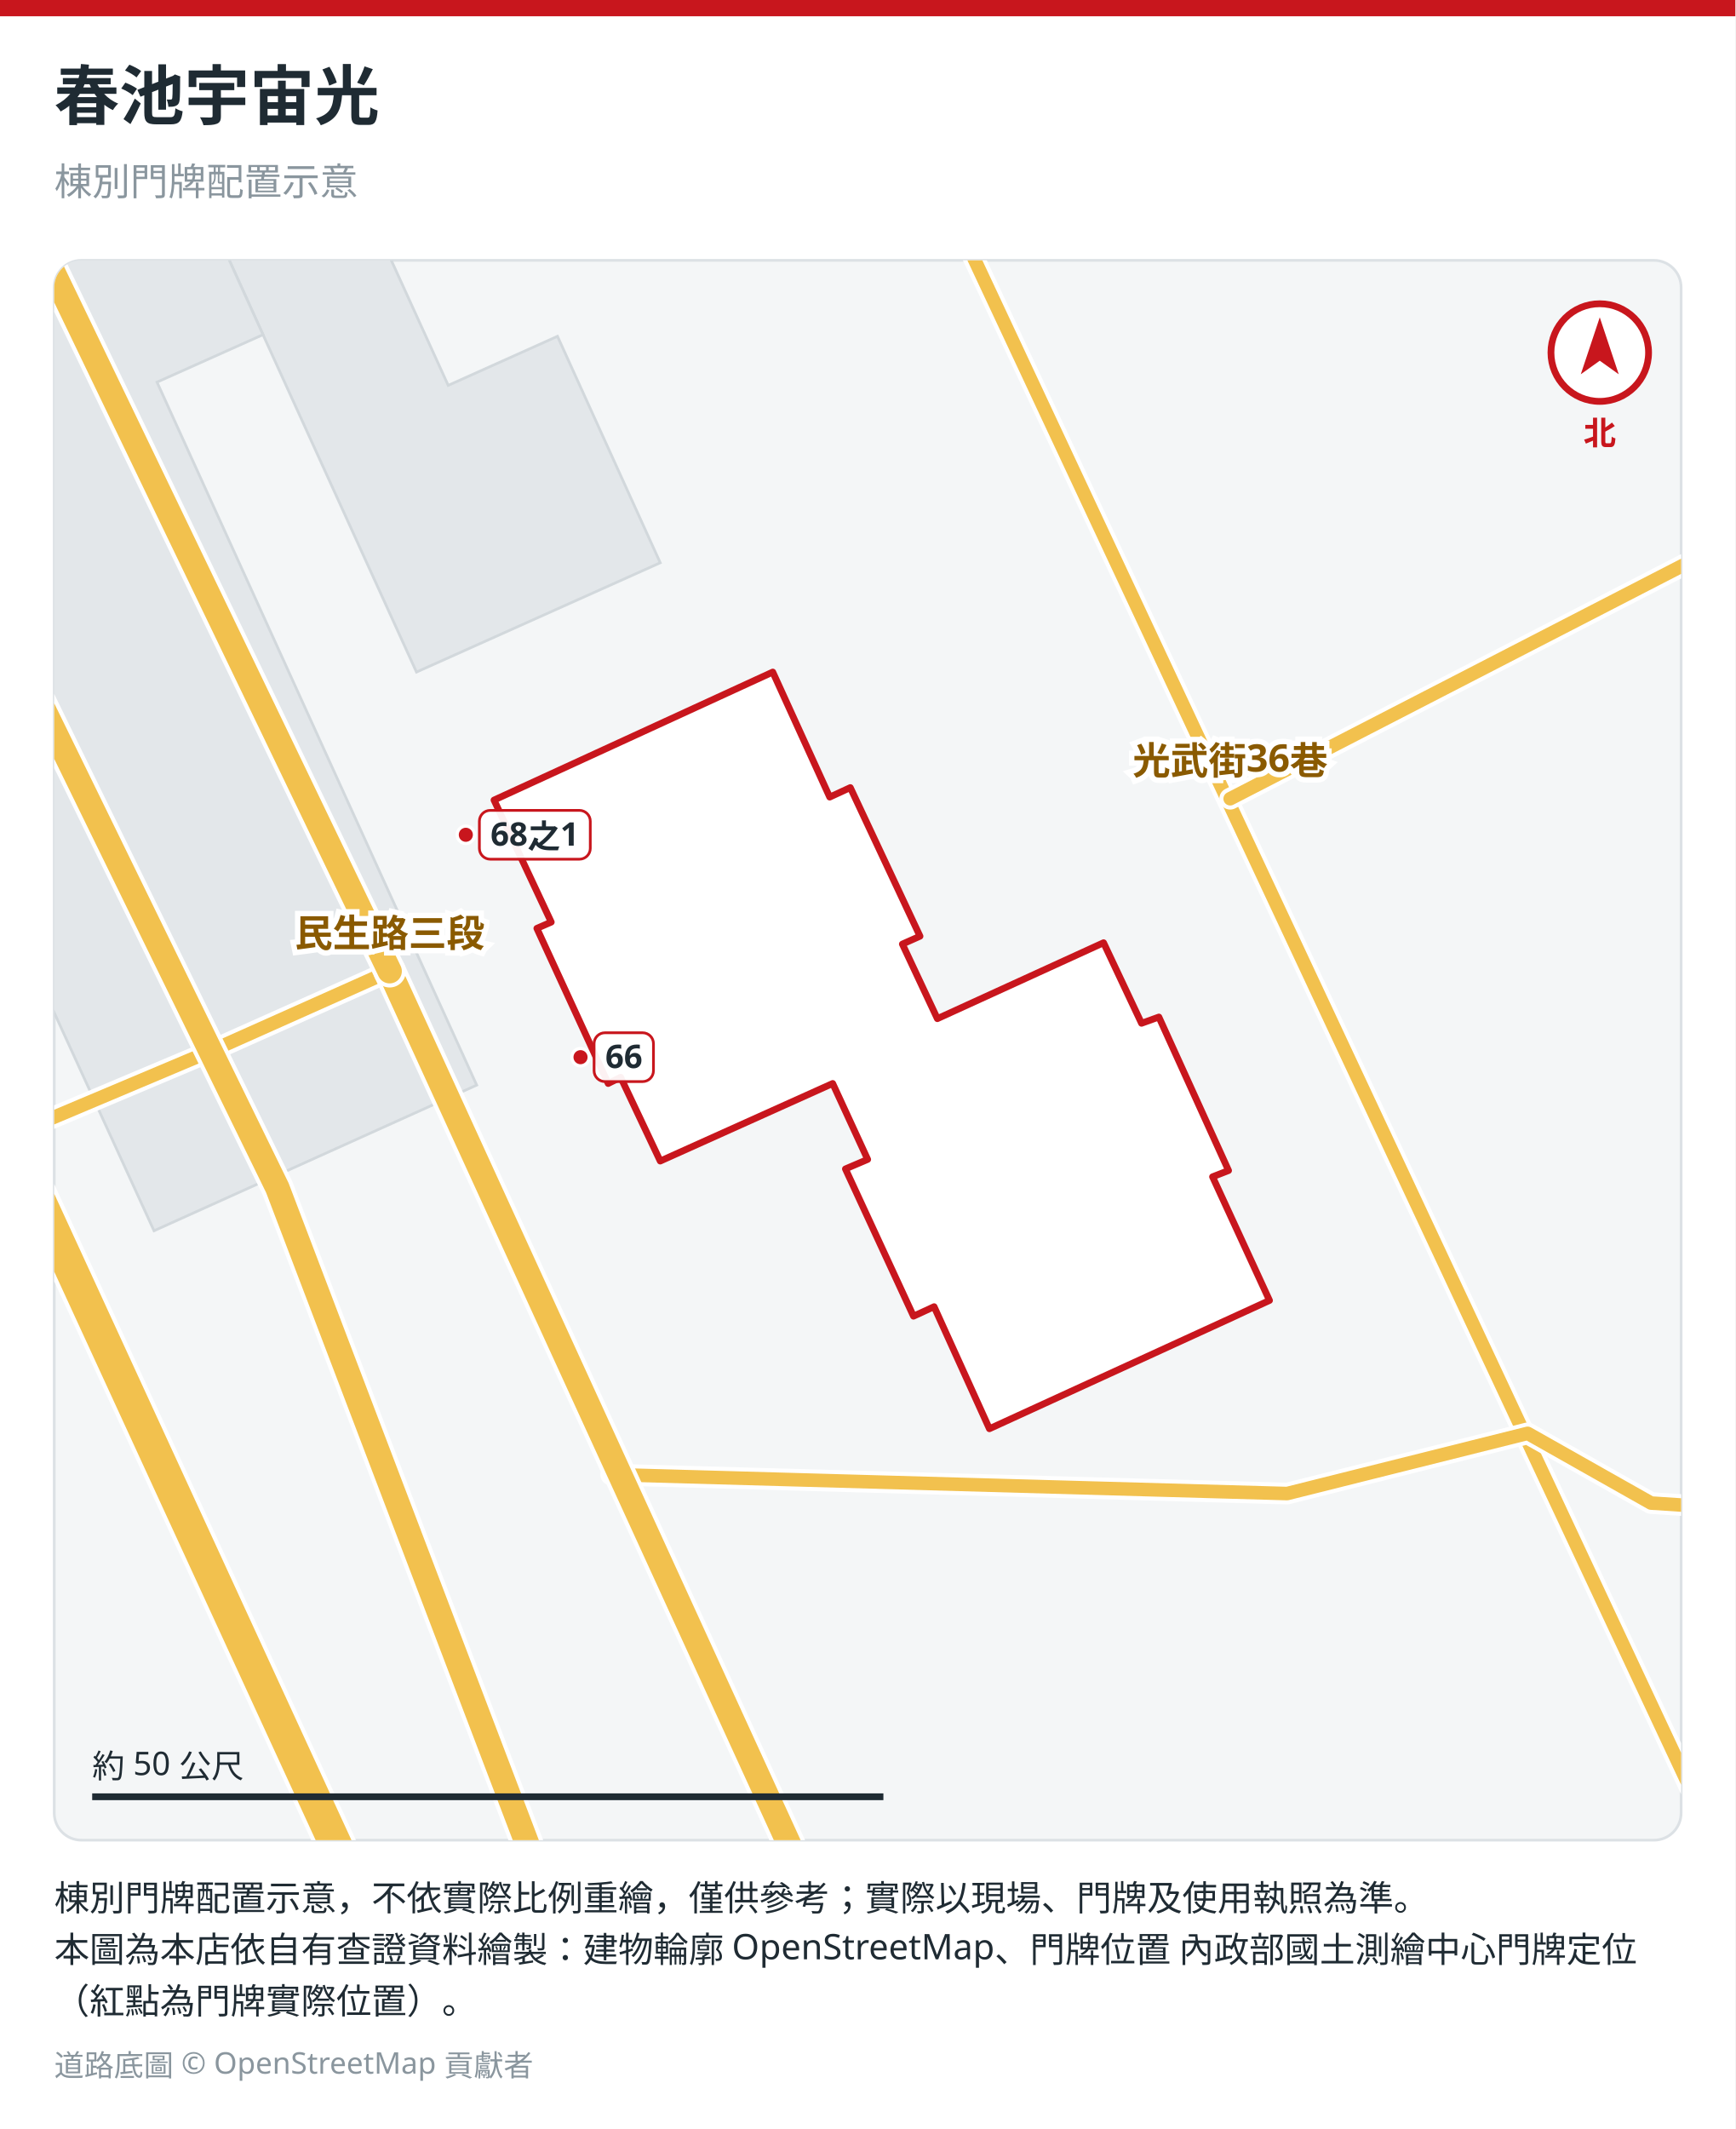
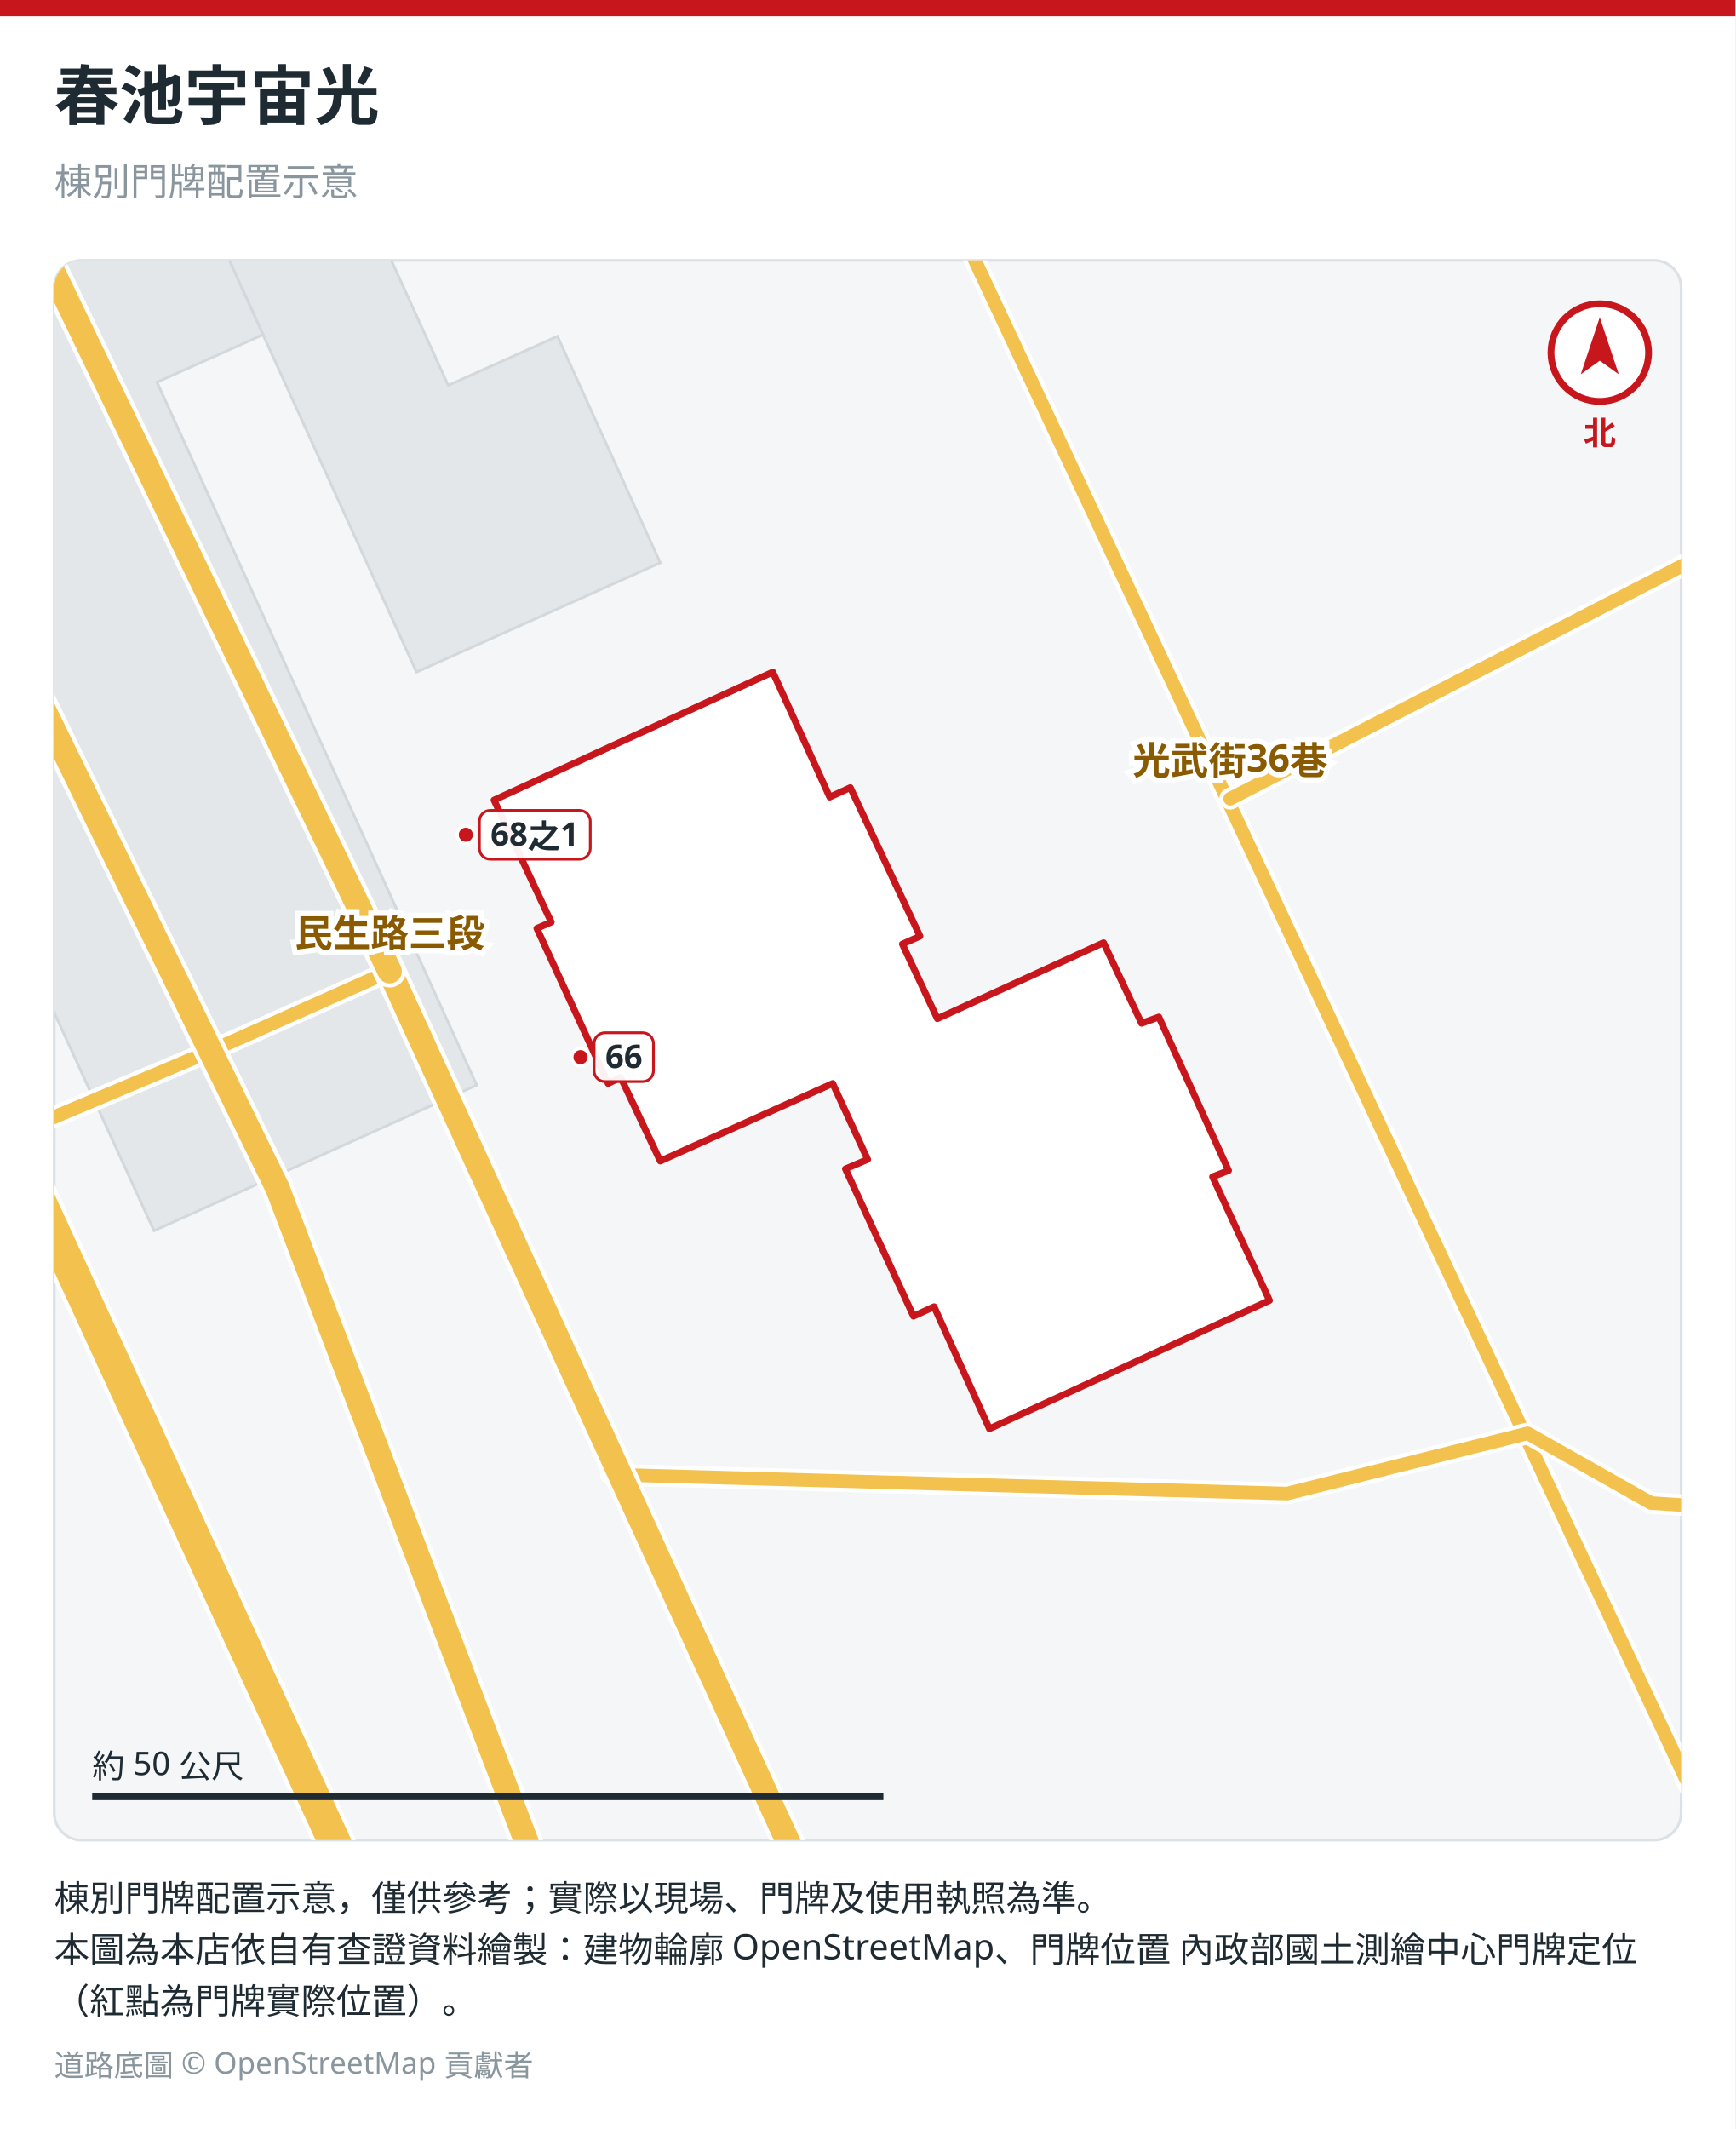
<svg xmlns="http://www.w3.org/2000/svg" viewBox="0 0 640 785" preserveAspectRatio="xMidYMin meet" style="width:100%;height:auto;max-width:1280px" font-family="Noto Sans TC, Microsoft JhengHei, PingFang TC, sans-serif">
  <rect width="100%" height="100%" fill="#FFFFFF" />
  <rect width="100%" height="6" fill="#C8161D" />
  <text x="20" y="44" font-size="24" font-weight="700" fill="#1F2B33">春池宇宙光</text>
  <text x="20" y="72" font-size="14" fill="#8A969E">棟別門牌配置示意</text>
  <defs>
    <clipPath id="c">
      <rect x="20.0" y="96.0" width="600.0" height="582.5" rx="10" />
    </clipPath>
  </defs>
  <rect x="20.0" y="96.0" width="600.0" height="582.5" rx="10" fill="#F4F6F7" stroke="#DCE1E5" />
  <g clip-path="url(#c)">
    <path d="M56.8,34.7 L47.4,14.3 L90.0,-5.0 L87.1,-11.4 L122.7,-27.2 L137.9,7.3 L128.0,12.0 L159.5,81.4 L141.4,89.6 L165.3,142.1 L205.6,124.0 L243.5,207.5 L153.6,247.8 L97.0,123.4 Z" fill="#E3E7EA" stroke="#D2D8DC" stroke-width="1" />
    <path d="M-23.8,-39.4 L-143.4,14.3 L-29.6,264.7 L6.6,344.1 L56.8,453.8 L175.8,400.1 L57.9,140.9 L97.0,123.4 L56.8,34.7 L17.6,52.2 Z" fill="#E3E7EA" stroke="#D2D8DC" stroke-width="1" />
    <path d="M666.7,1860.5 L-60.6,279.3" fill="none" stroke="#FFFFFF" stroke-width="15" stroke-linecap="round" stroke-linejoin="round" />
    <path d="M666.7,1860.5 L-60.6,279.3" fill="none" stroke="#F2C14E" stroke-width="12" stroke-linecap="round" stroke-linejoin="round" />
    <path d="M1259.1,1205.0 L795.7,973.3 L749.6,928.9 L-1022.5,-2855.1 L-1177.7,-3220.5" fill="none" stroke="#FFFFFF" stroke-width="8" stroke-linecap="round" stroke-linejoin="round" />
    <path d="M1259.1,1205.0 L795.7,973.3 L749.6,928.9 L-1022.5,-2855.1 L-1177.7,-3220.5" fill="none" stroke="#F2C14E" stroke-width="5" stroke-linecap="round" stroke-linejoin="round" />
    <path d="M1295.3,-139.2 L453.7,294.5" fill="none" stroke="#FFFFFF" stroke-width="8" stroke-linecap="round" stroke-linejoin="round" />
    <path d="M1295.3,-139.2 L453.7,294.5" fill="none" stroke="#F2C14E" stroke-width="5" stroke-linecap="round" stroke-linejoin="round" />
    <path d="M225.4,543.7 L474.7,550.7 L563.4,528.5 L608.9,554.2 L1185.0,592.1" fill="none" stroke="#FFFFFF" stroke-width="8" stroke-linecap="round" stroke-linejoin="round" />
    <path d="M225.4,543.7 L474.7,550.7 L563.4,528.5 L608.9,554.2 L1185.0,592.1" fill="none" stroke="#F2C14E" stroke-width="5" stroke-linecap="round" stroke-linejoin="round" />
    <path d="M143.7,358.1 L78.3,387.3" fill="none" stroke="#FFFFFF" stroke-width="8" stroke-linecap="round" stroke-linejoin="round" />
    <path d="M143.7,358.1 L78.3,387.3" fill="none" stroke="#F2C14E" stroke-width="5" stroke-linecap="round" stroke-linejoin="round" />
    <path d="M578.6,1372.5 L500.3,1137.3 L143.7,358.1" fill="none" stroke="#FFFFFF" stroke-width="12" stroke-linecap="round" stroke-linejoin="round" />
    <path d="M578.6,1372.5 L500.3,1137.3 L143.7,358.1" fill="none" stroke="#F2C14E" stroke-width="9" stroke-linecap="round" stroke-linejoin="round" />
    <path d="M-824.6,821.5 L-156.9,486.5" fill="none" stroke="#FFFFFF" stroke-width="8" stroke-linecap="round" stroke-linejoin="round" />
    <path d="M-824.6,821.5 L-156.9,486.5" fill="none" stroke="#F2C14E" stroke-width="5" stroke-linecap="round" stroke-linejoin="round" />
    <path d="M869.2,80.8 L943.4,212.2 L924.7,765.5 L795.7,973.3" fill="none" stroke="#FFFFFF" stroke-width="8" stroke-linecap="round" stroke-linejoin="round" />
    <path d="M869.2,80.8 L943.4,212.2 L924.7,765.5 L795.7,973.3" fill="none" stroke="#F2C14E" stroke-width="5" stroke-linecap="round" stroke-linejoin="round" />
    <path d="M-137.0,-225.0 L-638.4,-1308.9" fill="none" stroke="#FFFFFF" stroke-width="12" stroke-linecap="round" stroke-linejoin="round" />
    <path d="M-137.0,-225.0 L-638.4,-1308.9" fill="none" stroke="#F2C14E" stroke-width="9" stroke-linecap="round" stroke-linejoin="round" />
    <path d="M-106.7,599.1 L264.0,1405.8 L440.2,1742.0" fill="none" stroke="#FFFFFF" stroke-width="12" stroke-linecap="round" stroke-linejoin="round" />
    <path d="M-106.7,599.1 L264.0,1405.8 L440.2,1742.0" fill="none" stroke="#F2C14E" stroke-width="9" stroke-linecap="round" stroke-linejoin="round" />
    <path d="M78.3,387.3 L-156.9,486.5" fill="none" stroke="#FFFFFF" stroke-width="8" stroke-linecap="round" stroke-linejoin="round" />
    <path d="M78.3,387.3 L-156.9,486.5" fill="none" stroke="#F2C14E" stroke-width="5" stroke-linecap="round" stroke-linejoin="round" />
    <path d="M-759.2,-767.8 L-218.7,401.3 L-156.9,486.5" fill="none" stroke="#FFFFFF" stroke-width="12" stroke-linecap="round" stroke-linejoin="round" />
    <path d="M-759.2,-767.8 L-218.7,401.3 L-156.9,486.5" fill="none" stroke="#F2C14E" stroke-width="9" stroke-linecap="round" stroke-linejoin="round" />
    <path d="M578.6,1372.5 L484.6,1300.1 L201.5,698.4" fill="none" stroke="#FFFFFF" stroke-width="12" stroke-linecap="round" stroke-linejoin="round" />
    <path d="M578.6,1372.5 L484.6,1300.1 L201.5,698.4" fill="none" stroke="#F2C14E" stroke-width="9" stroke-linecap="round" stroke-linejoin="round" />
    <path d="M143.7,358.1 L-137.0,-225.0" fill="none" stroke="#FFFFFF" stroke-width="12" stroke-linecap="round" stroke-linejoin="round" />
    <path d="M143.7,358.1 L-137.0,-225.0" fill="none" stroke="#F2C14E" stroke-width="9" stroke-linecap="round" stroke-linejoin="round" />
    <path d="M201.5,698.4 L102.3,438.0 L-284.1,-352.8" fill="none" stroke="#FFFFFF" stroke-width="12" stroke-linecap="round" stroke-linejoin="round" />
    <path d="M201.5,698.4 L102.3,438.0 L-284.1,-352.8" fill="none" stroke="#F2C14E" stroke-width="9" stroke-linecap="round" stroke-linejoin="round" />
    <path d="M-156.9,486.5 L-106.7,599.1" fill="none" stroke="#FFFFFF" stroke-width="12" stroke-linecap="round" stroke-linejoin="round" />
    <path d="M-156.9,486.5 L-106.7,599.1" fill="none" stroke="#F2C14E" stroke-width="9" stroke-linecap="round" stroke-linejoin="round" />
    <path d="M-60.6,279.3 L-597.6,-927.8" fill="none" stroke="#FFFFFF" stroke-width="15" stroke-linecap="round" stroke-linejoin="round" />
    <path d="M-60.6,279.3 L-597.6,-927.8" fill="none" stroke="#F2C14E" stroke-width="12" stroke-linecap="round" stroke-linejoin="round" />
    <path d="M243.5,428.1 L307.1,399.5 L320.0,427.5 L311.8,431.0 L336.9,485.3 L344.5,481.8 L364.9,526.8 L468.2,479.5 L447.2,433.9 L453.1,431.6 L427.4,375.0 L421.0,377.3 L407.0,347.6 L345.7,375.6 L332.8,348.1 L339.3,345.2 L313.6,290.4 L306.0,293.9 L285.0,247.8 L182.2,295.0 L203.3,340.0 L198.0,342.3 L224.3,399.5 L228.9,397.2 Z" fill="#FFFFFF" stroke="#C8161D" stroke-width="2.5" stroke-linejoin="round" />
  </g>
  <text x="453.7" y="285.5" font-size="14" font-weight="700" fill="#8A5A00" text-anchor="middle" stroke="#FFFFFF" stroke-width="4" paint-order="stroke">光武街36巷</text>
  <text x="143.7" y="349.1" font-size="14" font-weight="700" fill="#8A5A00" text-anchor="middle" stroke="#FFFFFF" stroke-width="4" paint-order="stroke">民生路三段</text>
  <circle cx="171.8" cy="307.8" r="3.2" fill="#C8161D" stroke="#FFFFFF" stroke-width="1.2" />
  <circle cx="214.1" cy="389.8" r="3.2" fill="#C8161D" stroke="#FFFFFF" stroke-width="1.2" />
  <rect x="176.8" y="298.8" width="40.9" height="18.0" rx="4" fill="#FFFFFF" fill-opacity="0.94" stroke="#C8161D" stroke-width="1" />
  <text x="197.2" y="311.8" font-size="12" font-weight="700" fill="#1F2B33" text-anchor="middle">68之1</text>
  <rect x="219.1" y="380.8" width="21.9" height="18.0" rx="4" fill="#FFFFFF" fill-opacity="0.94" stroke="#C8161D" stroke-width="1" />
  <text x="230.1" y="393.8" font-size="12" font-weight="700" fill="#1F2B33" text-anchor="middle">66</text>
  <circle cx="590.0" cy="130.0" r="18" fill="#FFFFFF" stroke="#C8161D" stroke-width="2.5" />
  <path d="M590.0,117.0 L597.0,138.0 L590.0,133.0 L583.0,138.0 Z" fill="#C8161D" />
  <text x="590.0" y="164.0" font-size="12" font-weight="700" fill="#C8161D" text-anchor="middle">北</text>
  <line x1="34.0" y1="662.5" x2="325.8" y2="662.5" stroke="#1F2B33" stroke-width="2.5" />
  <text x="34.0" y="655.5" font-size="12" fill="#1F2B33">約 50 公尺</text>
-   <text x="20" y="704.5" font-size="13" fill="#1F2B33">棟別門牌配置示意，不依實際比例重繪，僅供參考；實際以現場、門牌及使用執照為準。</text>
+   <text x="20" y="704.5" font-size="13" fill="#1F2B33">棟別門牌配置示意，僅供參考；實際以現場、門牌及使用執照為準。</text>
  <text x="20" y="723.5" font-size="13" fill="#1F2B33">本圖為本店依自有查證資料繪製：建物輪廓 OpenStreetMap、門牌位置 內政部國土測繪中心門牌定位</text>
  <text x="20" y="742.5" font-size="13" fill="#1F2B33">（紅點為門牌實際位置）。</text>
  <text x="20" y="765.5" font-size="11" fill="#8A969E">道路底圖 © OpenStreetMap 貢獻者</text>
</svg>
